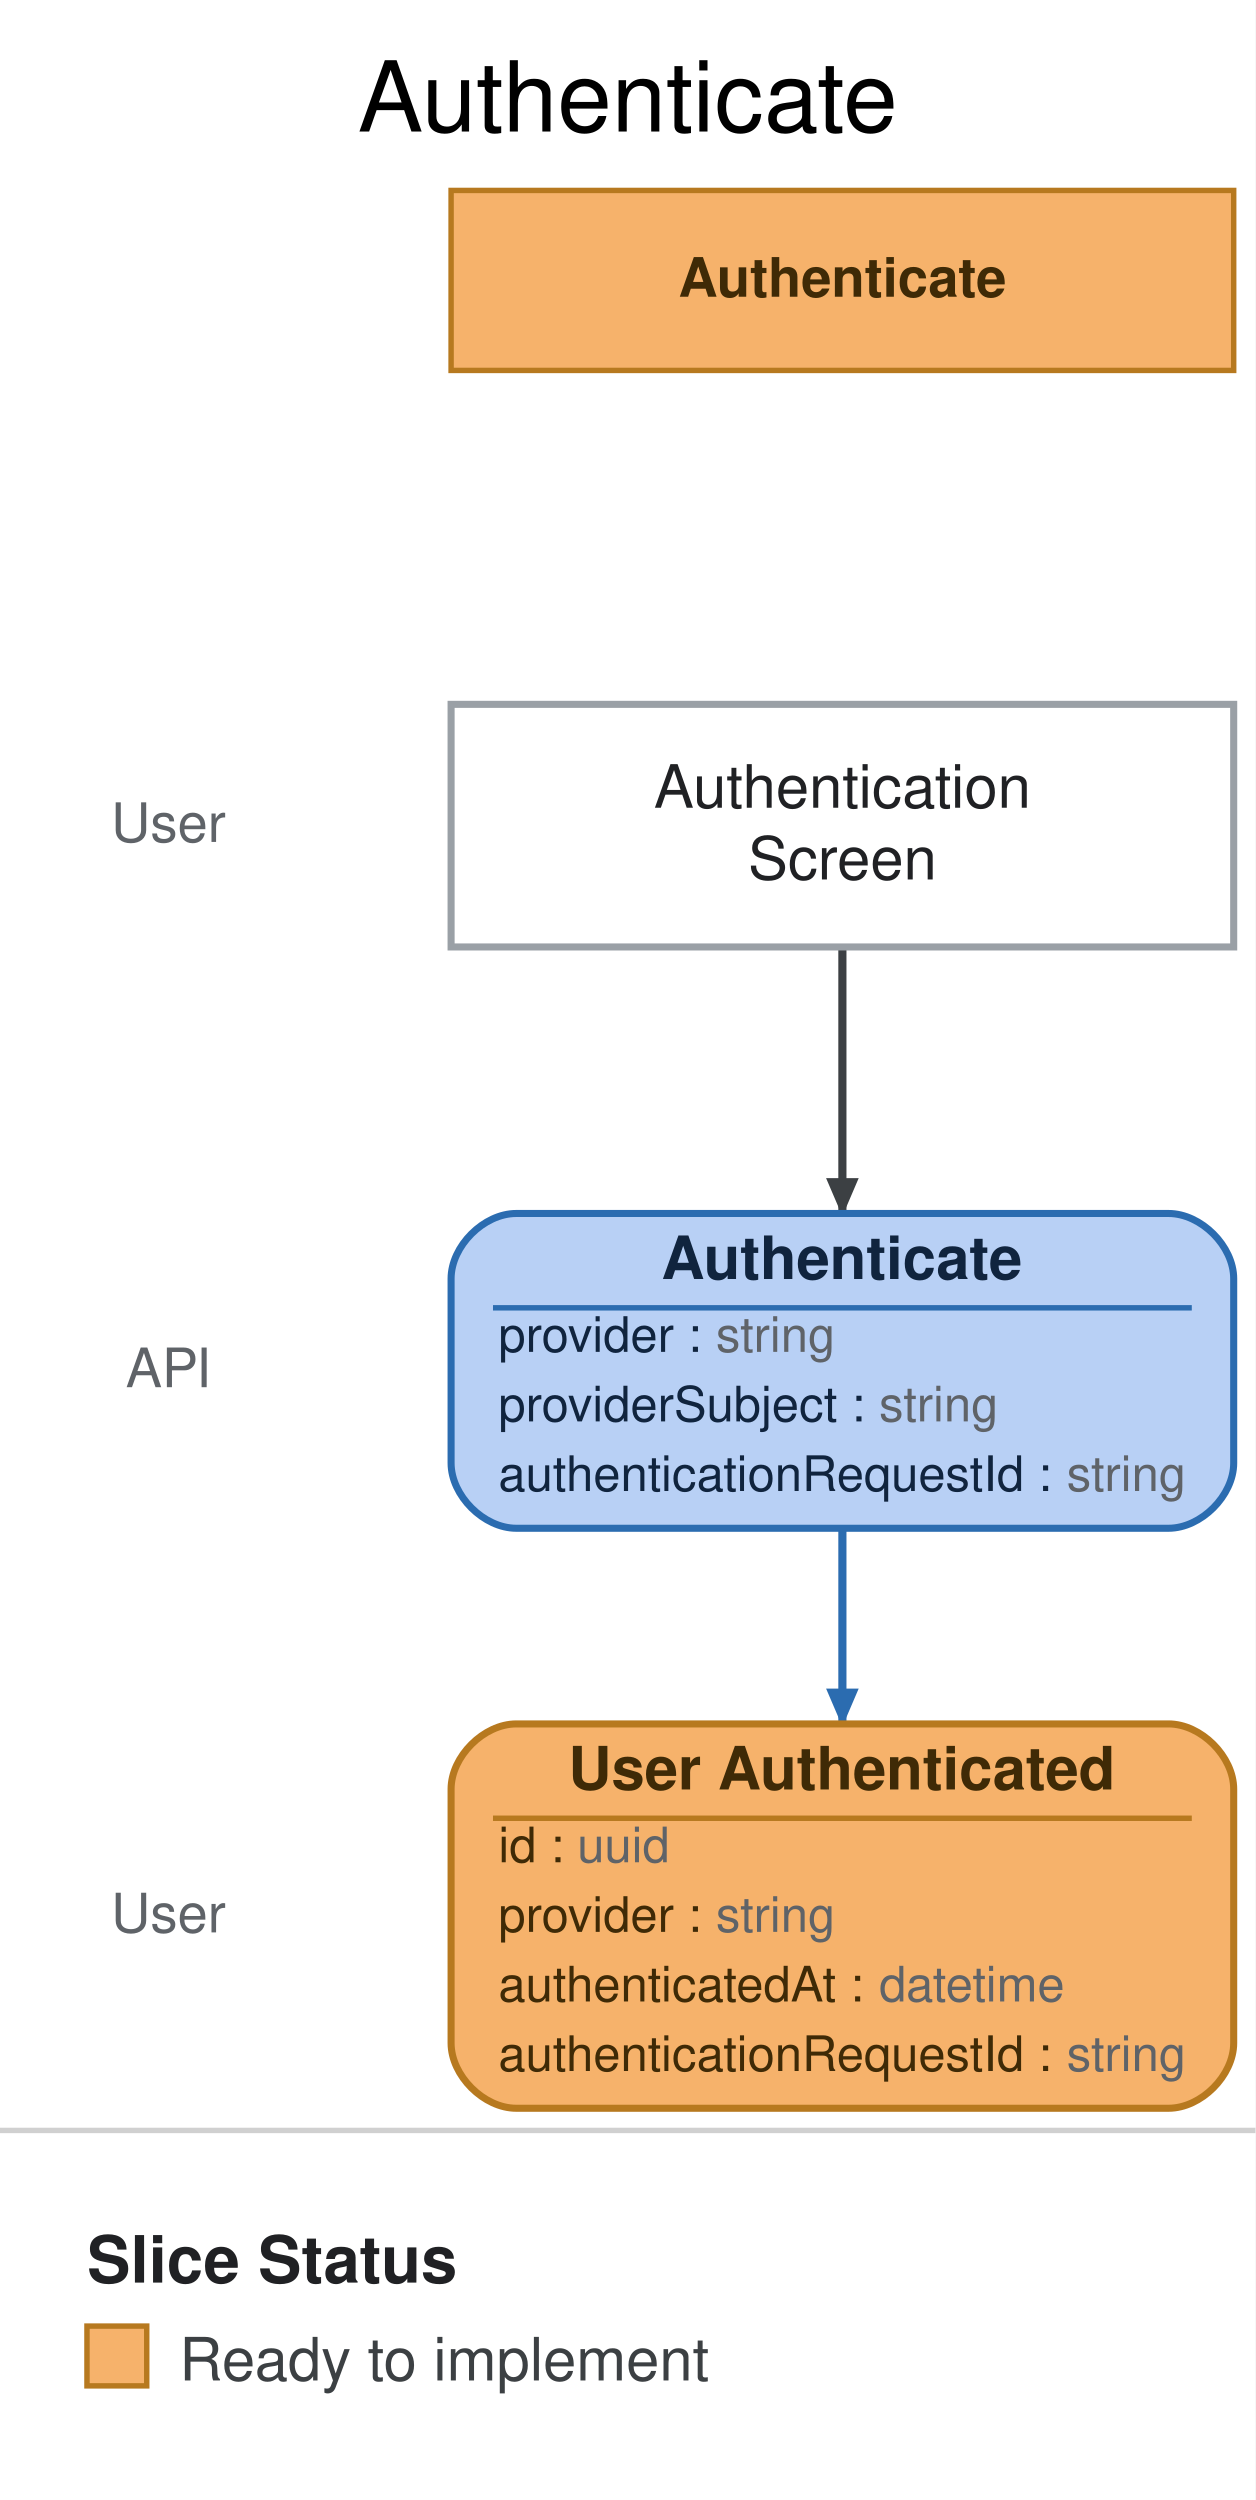
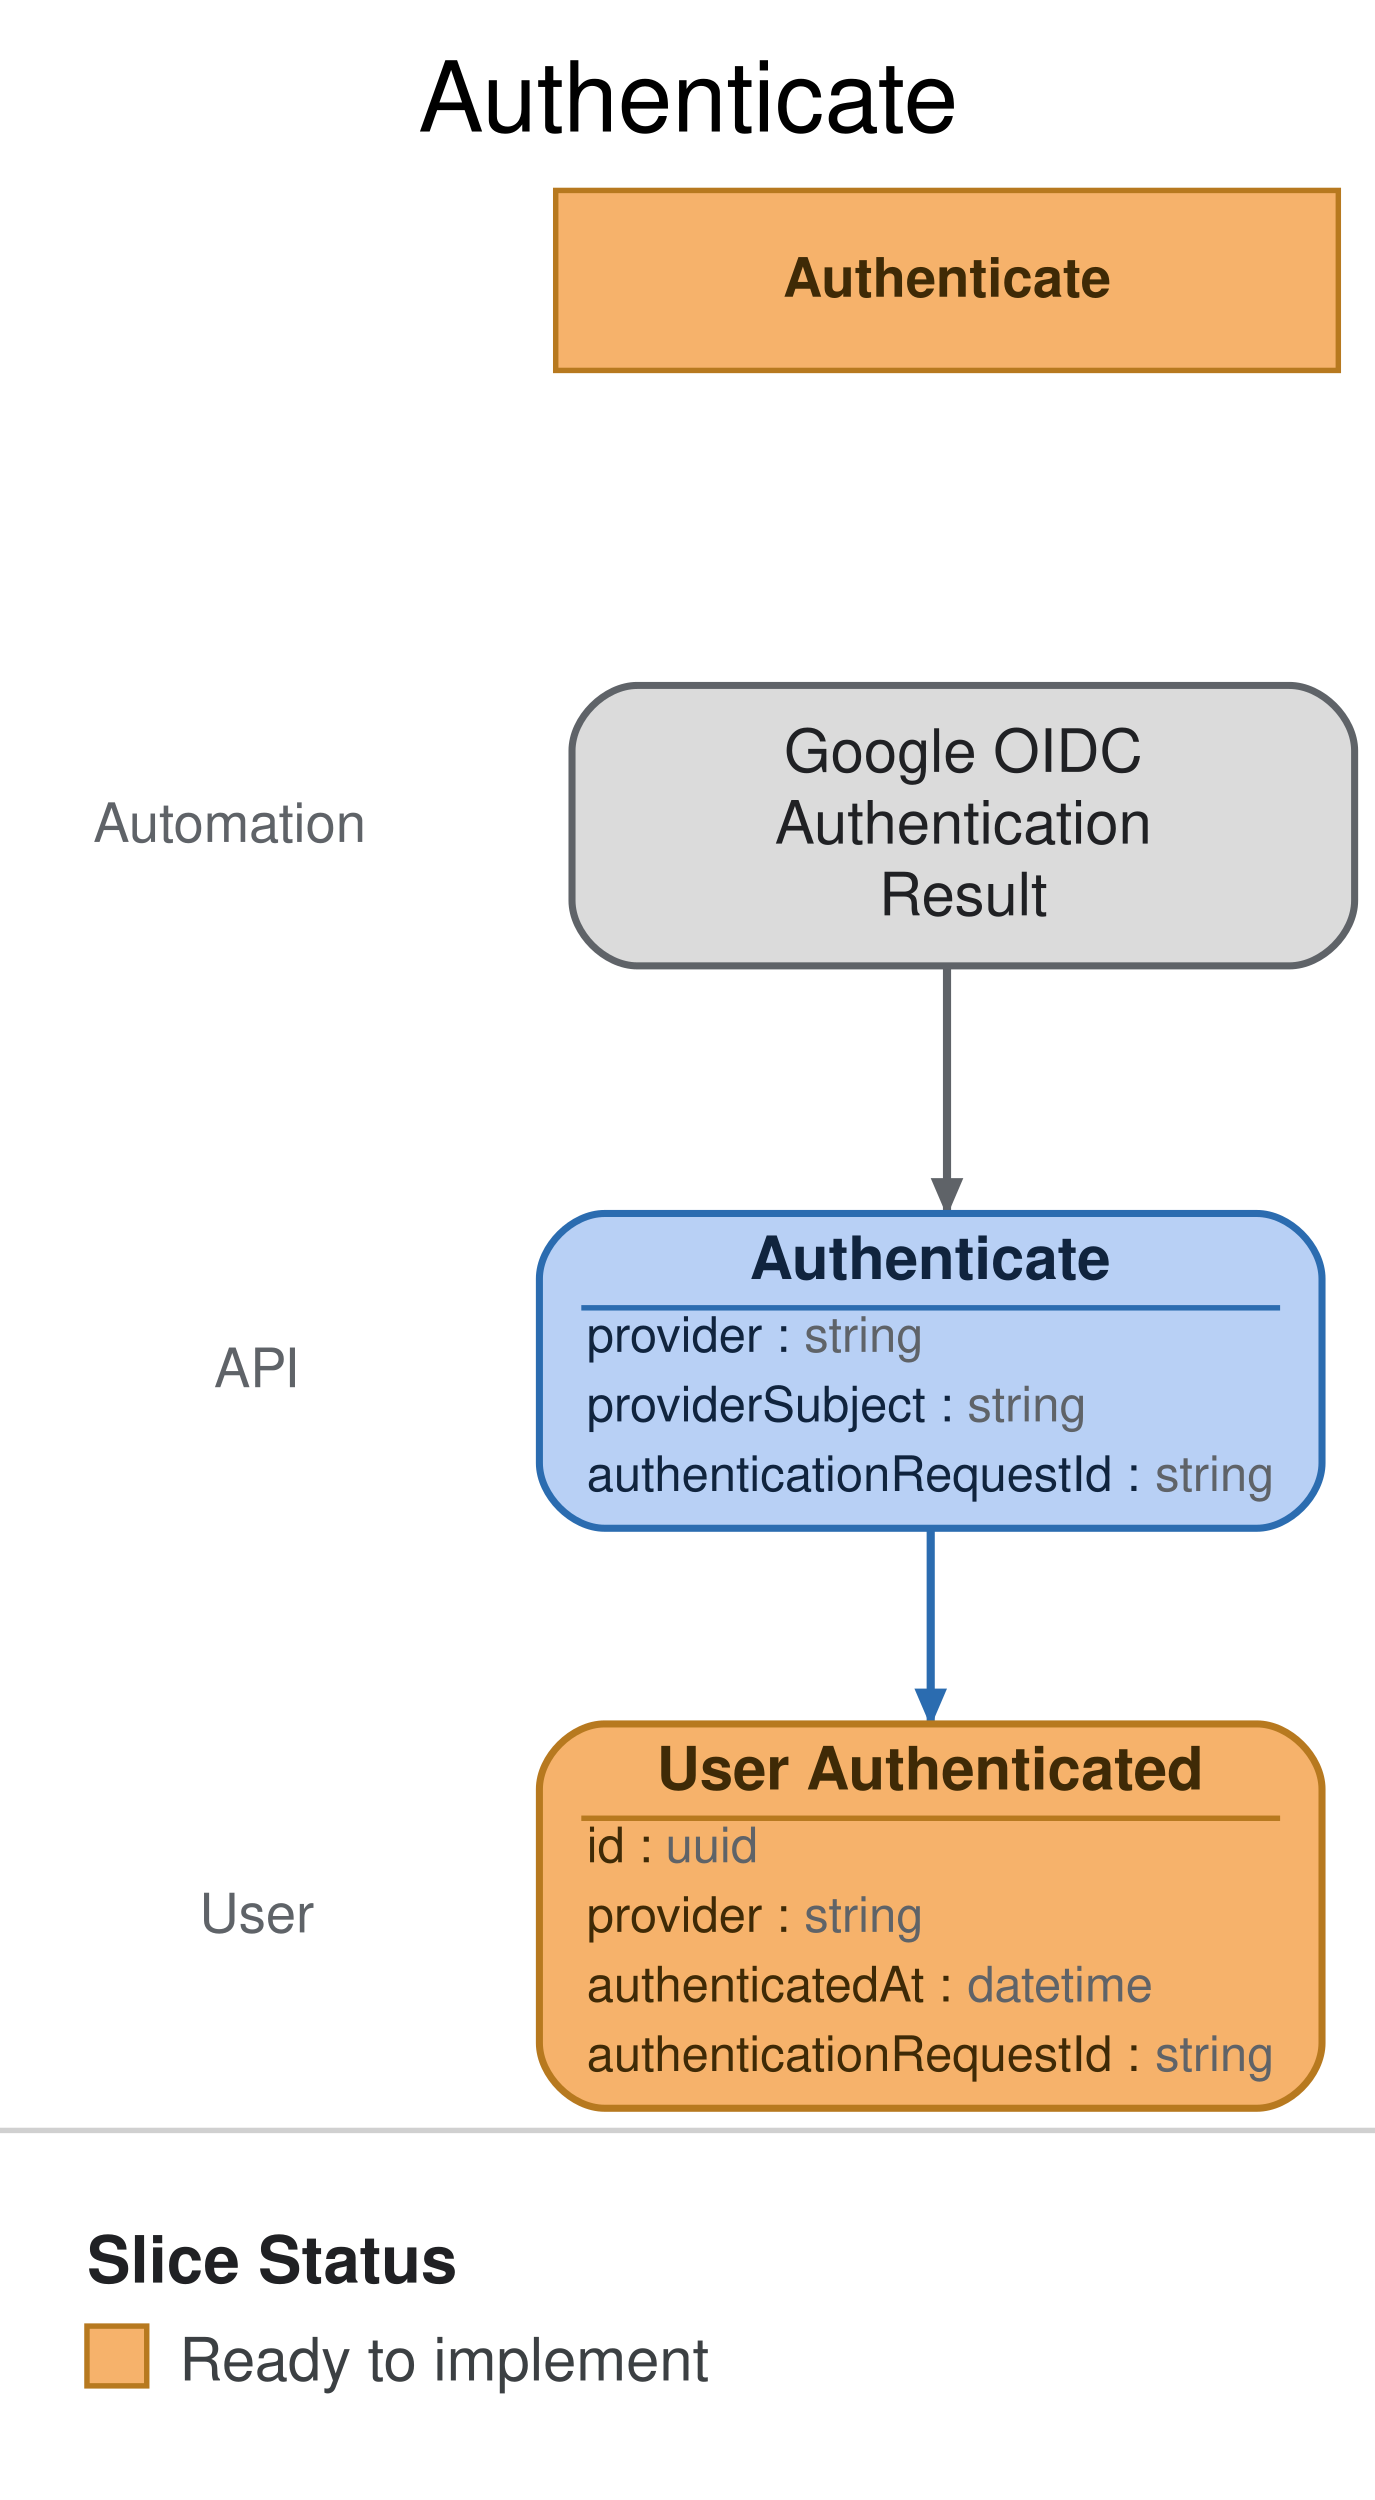
- <svg xmlns="http://www.w3.org/2000/svg" width="231pt" height="460pt" viewBox="0.00 0.00 231.00 460">
+ <svg xmlns="http://www.w3.org/2000/svg" width="253pt" height="460pt" viewBox="0.00 0.00 253.00 460">
  <defs>
-     <marker id="em-arrow-3C4043" markerWidth="9" markerHeight="9" refX="6.5" refY="3" orient="auto" markerUnits="userSpaceOnUse">
-       <path d="M0,0 L7,3 L0,6 Z" fill="#3C4043" />
-     </marker>
    <marker id="em-arrow-2B6CB0" markerWidth="9" markerHeight="9" refX="6.5" refY="3" orient="auto" markerUnits="userSpaceOnUse">
      <path d="M0,0 L7,3 L0,6 Z" fill="#2B6CB0" />
+     </marker>
+     <marker id="em-arrow-5F6368" markerWidth="9" markerHeight="9" refX="6.5" refY="3" orient="auto" markerUnits="userSpaceOnUse">
+       <path d="M0,0 L7,3 L0,6 Z" fill="#5F6368" />
    </marker>
  </defs>
  <style>.em-slice-dim{opacity:.15;transition:opacity .15s ease}</style>
  <g id="graph0" class="graph" transform="scale(1 1) rotate(0) translate(4 387.92)">
-     <polygon fill="white" stroke="none" points="-4,4 -4,-387.92 227,-387.92 227,4 -4,4" />
-     <text xml:space="preserve" text-anchor="middle" x="111.5" y="-363.72" font-family="Helvetica,sans-Serif" font-size="18.00">Authenticate</text>
+     <polygon fill="white" stroke="none" points="-4,4 -4,-387.92 249.25,-387.92 249.25,4 -4,4" />
+     <text xml:space="preserve" text-anchor="middle" x="122.63" y="-363.72" font-family="Helvetica,sans-Serif" font-size="18.00">Authenticate</text>
    <g class="em-edges">
-       <path fill="none" stroke="#3C4043" stroke-width="1.5" d="M151,-213.68 L151,-164.64" marker-end="url(#em-arrow-3C4043)" />
-       <path fill="none" stroke="#2B6CB0" stroke-width="1.5" d="M151,-106.72 L151,-70.72" marker-end="url(#em-arrow-2B6CB0)" />
+       <path fill="none" stroke="#2B6CB0" stroke-width="1.5" d="M167.25,-106.72 L167.25,-70.72" marker-end="url(#em-arrow-2B6CB0)" />
+       <path fill="none" stroke="#5F6368" stroke-width="1.5" d="M170.25,-210.2 L170.25,-164.64" marker-end="url(#em-arrow-5F6368)" />
    </g>
    <g id="node1" class="node">
</g>
    <g id="node2" class="node">
-       <text xml:space="preserve" text-anchor="middle" x="27" y="-233" font-family="Helvetica,sans-Serif" font-size="10.00" fill="#5f6368">User</text>
+       <text xml:space="preserve" text-anchor="middle" x="38.25" y="-233" font-family="Helvetica,sans-Serif" font-size="10.00" fill="#5f6368">Automation</text>
    </g>
    <g id="node5" class="node">
-       <polygon fill="#F6B26B" stroke="#B7791F" points="223,-352.88 79,-352.88 79,-319.76 223,-319.76 223,-352.88" />
-       <text xml:space="preserve" text-anchor="middle" x="151" y="-333.32" font-family="Helvetica,sans-Serif" font-weight="bold" font-size="10.00" fill="#3F2A06">Authenticate</text>
+       <polygon fill="#F6B26B" stroke="#B7791F" points="242.25,-352.88 98.25,-352.88 98.25,-319.76 242.25,-319.76 242.25,-352.88" />
+       <text xml:space="preserve" text-anchor="middle" x="170.25" y="-333.32" font-family="Helvetica,sans-Serif" font-weight="bold" font-size="10.00" fill="#3F2A06">Authenticate</text>
    </g>
    <g id="node3" class="node">
-       <text xml:space="preserve" text-anchor="middle" x="27" y="-132.68" font-family="Helvetica,sans-Serif" font-size="10.00" fill="#5f6368">API</text>
+       <text xml:space="preserve" text-anchor="middle" x="43.25" y="-132.68" font-family="Helvetica,sans-Serif" font-size="10.00" fill="#5f6368">API</text>
    </g>
    <g data-slice="0" id="node6" class="node">
-       <polygon fill="#ffffff" stroke="#9aa0a6" stroke-width="1.3" points="223,-258.32 79,-258.32 79,-213.68 223,-213.68 223,-258.32" />
-       <text xml:space="preserve" text-anchor="middle" x="151" y="-239.3" font-family="Helvetica,sans-Serif" font-size="11.00" fill="#202124">Authentication</text>
-       <text xml:space="preserve" text-anchor="middle" x="151" y="-226.1" font-family="Helvetica,sans-Serif" font-size="11.00" fill="#202124">Screen</text>
+       <path fill="#dbdbdb" stroke="#5f6368" stroke-width="1.3" d="M233.25,-261.8C233.25,-261.8 113.25,-261.8 113.25,-261.8 107.25,-261.8 101.25,-255.8 101.25,-249.8 101.25,-249.8 101.25,-222.2 101.25,-222.2 101.25,-216.2 107.25,-210.2 113.25,-210.2 113.25,-210.2 233.25,-210.2 233.25,-210.2 239.25,-210.2 245.25,-216.2 245.25,-222.2 245.25,-222.2 245.25,-249.8 245.25,-249.8 245.25,-255.8 239.25,-261.8 233.25,-261.8" />
+       <text xml:space="preserve" text-anchor="middle" x="173.25" y="-245.9" font-family="Helvetica,sans-Serif" font-size="11.00" fill="#202124">Google OIDC</text>
+       <text xml:space="preserve" text-anchor="middle" x="173.25" y="-232.7" font-family="Helvetica,sans-Serif" font-size="11.00" fill="#202124">Authentication</text>
+       <text xml:space="preserve" text-anchor="middle" x="173.25" y="-219.5" font-family="Helvetica,sans-Serif" font-size="11.00" fill="#202124">Result</text>
    </g>
    <g id="node4" class="node">
-       <text xml:space="preserve" text-anchor="middle" x="27" y="-32.36" font-family="Helvetica,sans-Serif" font-size="10.00" fill="#5f6368">User</text>
+       <text xml:space="preserve" text-anchor="middle" x="43.25" y="-32.36" font-family="Helvetica,sans-Serif" font-size="10.00" fill="#5f6368">User</text>
    </g>
    <g data-slice="0" id="node7" class="node">
-       <path fill="#b8d0f5" stroke="#2b6cb0" stroke-width="1.3" d="M211,-164.64C211,-164.64 91,-164.64 91,-164.64 85,-164.64 79,-158.64 79,-152.64 79,-152.64 79,-118.72 79,-118.72 79,-112.72 85,-106.72 91,-106.72 91,-106.72 211,-106.72 211,-106.72 217,-106.72 223,-112.72 223,-118.72 223,-118.72 223,-152.64 223,-152.64 223,-158.64 217,-164.64 211,-164.64" />
-       <polygon fill="#2b6cb0" stroke="#2b6cb0" points="86.71,-147.28 86.71,-147.28 215.29,-147.28 215.29,-147.28 86.71,-147.28" />
-       <text xml:space="preserve" text-anchor="start" x="117.69" y="-152.58" font-family="Helvetica,sans-Serif" font-weight="bold" font-size="11.00" fill="#10243e">Authenticate</text>
-       <text xml:space="preserve" text-anchor="start" x="87.71" y="-139.18" font-family="Helvetica,sans-Serif" font-size="9.00" fill="#10243e">provider : </text>
-       <text xml:space="preserve" text-anchor="start" x="127.73" y="-139.18" font-family="Helvetica,sans-Serif" font-size="9.00" fill="#5f6368">string</text>
-       <text xml:space="preserve" text-anchor="start" x="87.71" y="-126.38" font-family="Helvetica,sans-Serif" font-size="9.00" fill="#10243e">providerSubject : </text>
-       <text xml:space="preserve" text-anchor="start" x="157.75" y="-126.38" font-family="Helvetica,sans-Serif" font-size="9.00" fill="#5f6368">string</text>
-       <text xml:space="preserve" text-anchor="start" x="87.71" y="-113.58" font-family="Helvetica,sans-Serif" font-size="9.00" fill="#10243e">authenticationRequestId : </text>
-       <text xml:space="preserve" text-anchor="start" x="192.28" y="-113.58" font-family="Helvetica,sans-Serif" font-size="9.00" fill="#5f6368">string</text>
+       <path fill="#b8d0f5" stroke="#2b6cb0" stroke-width="1.3" d="M227.25,-164.64C227.25,-164.64 107.25,-164.64 107.25,-164.64 101.25,-164.64 95.25,-158.64 95.25,-152.64 95.25,-152.64 95.25,-118.72 95.25,-118.72 95.25,-112.72 101.25,-106.72 107.25,-106.72 107.25,-106.72 227.25,-106.72 227.25,-106.72 233.25,-106.72 239.25,-112.72 239.25,-118.72 239.25,-118.72 239.25,-152.64 239.25,-152.64 239.25,-158.64 233.25,-164.64 227.25,-164.64" />
+       <polygon fill="#2b6cb0" stroke="#2b6cb0" points="102.96,-147.28 102.96,-147.28 231.54,-147.28 231.54,-147.28 102.96,-147.28" />
+       <text xml:space="preserve" text-anchor="start" x="133.94" y="-152.58" font-family="Helvetica,sans-Serif" font-weight="bold" font-size="11.00" fill="#10243e">Authenticate</text>
+       <text xml:space="preserve" text-anchor="start" x="103.96" y="-139.18" font-family="Helvetica,sans-Serif" font-size="9.00" fill="#10243e">provider : </text>
+       <text xml:space="preserve" text-anchor="start" x="143.98" y="-139.18" font-family="Helvetica,sans-Serif" font-size="9.00" fill="#5f6368">string</text>
+       <text xml:space="preserve" text-anchor="start" x="103.96" y="-126.38" font-family="Helvetica,sans-Serif" font-size="9.00" fill="#10243e">providerSubject : </text>
+       <text xml:space="preserve" text-anchor="start" x="174" y="-126.38" font-family="Helvetica,sans-Serif" font-size="9.00" fill="#5f6368">string</text>
+       <text xml:space="preserve" text-anchor="start" x="103.96" y="-113.58" font-family="Helvetica,sans-Serif" font-size="9.00" fill="#10243e">authenticationRequestId : </text>
+       <text xml:space="preserve" text-anchor="start" x="208.54" y="-113.58" font-family="Helvetica,sans-Serif" font-size="9.00" fill="#5f6368">string</text>
    </g>
    <g data-slice="0" id="node8" class="node">
-       <path fill="#f6b26b" stroke="#b7791f" stroke-width="1.3" d="M211,-70.72C211,-70.72 91,-70.72 91,-70.72 85,-70.72 79,-64.72 79,-58.72 79,-58.72 79,-12 79,-12 79,-6 85,0 91,0 91,0 211,0 211,0 217,0 223,-6 223,-12 223,-12 223,-58.72 223,-58.72 223,-64.72 217,-70.72 211,-70.72" />
-       <polygon fill="#b7791f" stroke="#b7791f" points="86.71,-53.36 86.71,-53.36 215.29,-53.36 215.29,-53.36 86.71,-53.36" />
-       <text xml:space="preserve" text-anchor="start" x="100.57" y="-58.66" font-family="Helvetica,sans-Serif" font-weight="bold" font-size="11.00" fill="#3f2a06">User Authenticated</text>
-       <text xml:space="preserve" text-anchor="start" x="87.71" y="-45.26" font-family="Helvetica,sans-Serif" font-size="9.00" fill="#3f2a06">id : </text>
-       <text xml:space="preserve" text-anchor="start" x="102.22" y="-45.26" font-family="Helvetica,sans-Serif" font-size="9.00" fill="#5f6368">uuid</text>
-       <text xml:space="preserve" text-anchor="start" x="87.71" y="-32.46" font-family="Helvetica,sans-Serif" font-size="9.00" fill="#3f2a06">provider : </text>
-       <text xml:space="preserve" text-anchor="start" x="127.73" y="-32.46" font-family="Helvetica,sans-Serif" font-size="9.00" fill="#5f6368">string</text>
-       <text xml:space="preserve" text-anchor="start" x="87.71" y="-19.66" font-family="Helvetica,sans-Serif" font-size="9.00" fill="#3f2a06">authenticatedAt : </text>
-       <text xml:space="preserve" text-anchor="start" x="157.76" y="-19.66" font-family="Helvetica,sans-Serif" font-size="9.00" fill="#5f6368">datetime</text>
-       <text xml:space="preserve" text-anchor="start" x="87.71" y="-6.86" font-family="Helvetica,sans-Serif" font-size="9.00" fill="#3f2a06">authenticationRequestId : </text>
-       <text xml:space="preserve" text-anchor="start" x="192.28" y="-6.86" font-family="Helvetica,sans-Serif" font-size="9.00" fill="#5f6368">string</text>
+       <path fill="#f6b26b" stroke="#b7791f" stroke-width="1.3" d="M227.25,-70.72C227.25,-70.72 107.25,-70.72 107.25,-70.72 101.25,-70.72 95.25,-64.72 95.25,-58.72 95.25,-58.72 95.25,-12 95.25,-12 95.25,-6 101.25,0 107.25,0 107.25,0 227.25,0 227.25,0 233.25,0 239.25,-6 239.25,-12 239.25,-12 239.25,-58.72 239.25,-58.72 239.25,-64.72 233.25,-70.72 227.25,-70.72" />
+       <polygon fill="#b7791f" stroke="#b7791f" points="102.96,-53.36 102.96,-53.36 231.54,-53.36 231.54,-53.36 102.96,-53.36" />
+       <text xml:space="preserve" text-anchor="start" x="116.83" y="-58.66" font-family="Helvetica,sans-Serif" font-weight="bold" font-size="11.00" fill="#3f2a06">User Authenticated</text>
+       <text xml:space="preserve" text-anchor="start" x="103.96" y="-45.26" font-family="Helvetica,sans-Serif" font-size="9.00" fill="#3f2a06">id : </text>
+       <text xml:space="preserve" text-anchor="start" x="118.47" y="-45.26" font-family="Helvetica,sans-Serif" font-size="9.00" fill="#5f6368">uuid</text>
+       <text xml:space="preserve" text-anchor="start" x="103.96" y="-32.46" font-family="Helvetica,sans-Serif" font-size="9.00" fill="#3f2a06">provider : </text>
+       <text xml:space="preserve" text-anchor="start" x="143.98" y="-32.46" font-family="Helvetica,sans-Serif" font-size="9.00" fill="#5f6368">string</text>
+       <text xml:space="preserve" text-anchor="start" x="103.96" y="-19.66" font-family="Helvetica,sans-Serif" font-size="9.00" fill="#3f2a06">authenticatedAt : </text>
+       <text xml:space="preserve" text-anchor="start" x="174.01" y="-19.66" font-family="Helvetica,sans-Serif" font-size="9.00" fill="#5f6368">datetime</text>
+       <text xml:space="preserve" text-anchor="start" x="103.96" y="-6.86" font-family="Helvetica,sans-Serif" font-size="9.00" fill="#3f2a06">authenticationRequestId : </text>
+       <text xml:space="preserve" text-anchor="start" x="208.54" y="-6.86" font-family="Helvetica,sans-Serif" font-size="9.00" fill="#5f6368">string</text>
    </g>
    <g class="em-notes" />
    <g class="em-issues" />
    <g class="em-divergences" />
    <g class="em-loops-to" />
  </g>
  <g class="em-status-legend">
-     <rect x="0" y="392" width="231" height="68" fill="#FFFFFF" />
-     <line x1="0" y1="392" x2="231" y2="392" stroke="#D0D0D0" stroke-width="1" />
+     <rect x="0" y="392" width="253" height="68" fill="#FFFFFF" />
+     <line x1="0" y1="392" x2="253" y2="392" stroke="#D0D0D0" stroke-width="1" />
    <text x="16" y="420" font-family="Helvetica" font-weight="bold" font-size="12" fill="#202124">Slice Status</text>
    <rect x="16" y="428" width="11" height="11" fill="#F6B26B" stroke="#B7791F" />
    <text x="33" y="438" font-family="Helvetica" font-size="11" fill="#3C4043">Ready to implement</text>
  </g>
</svg>
